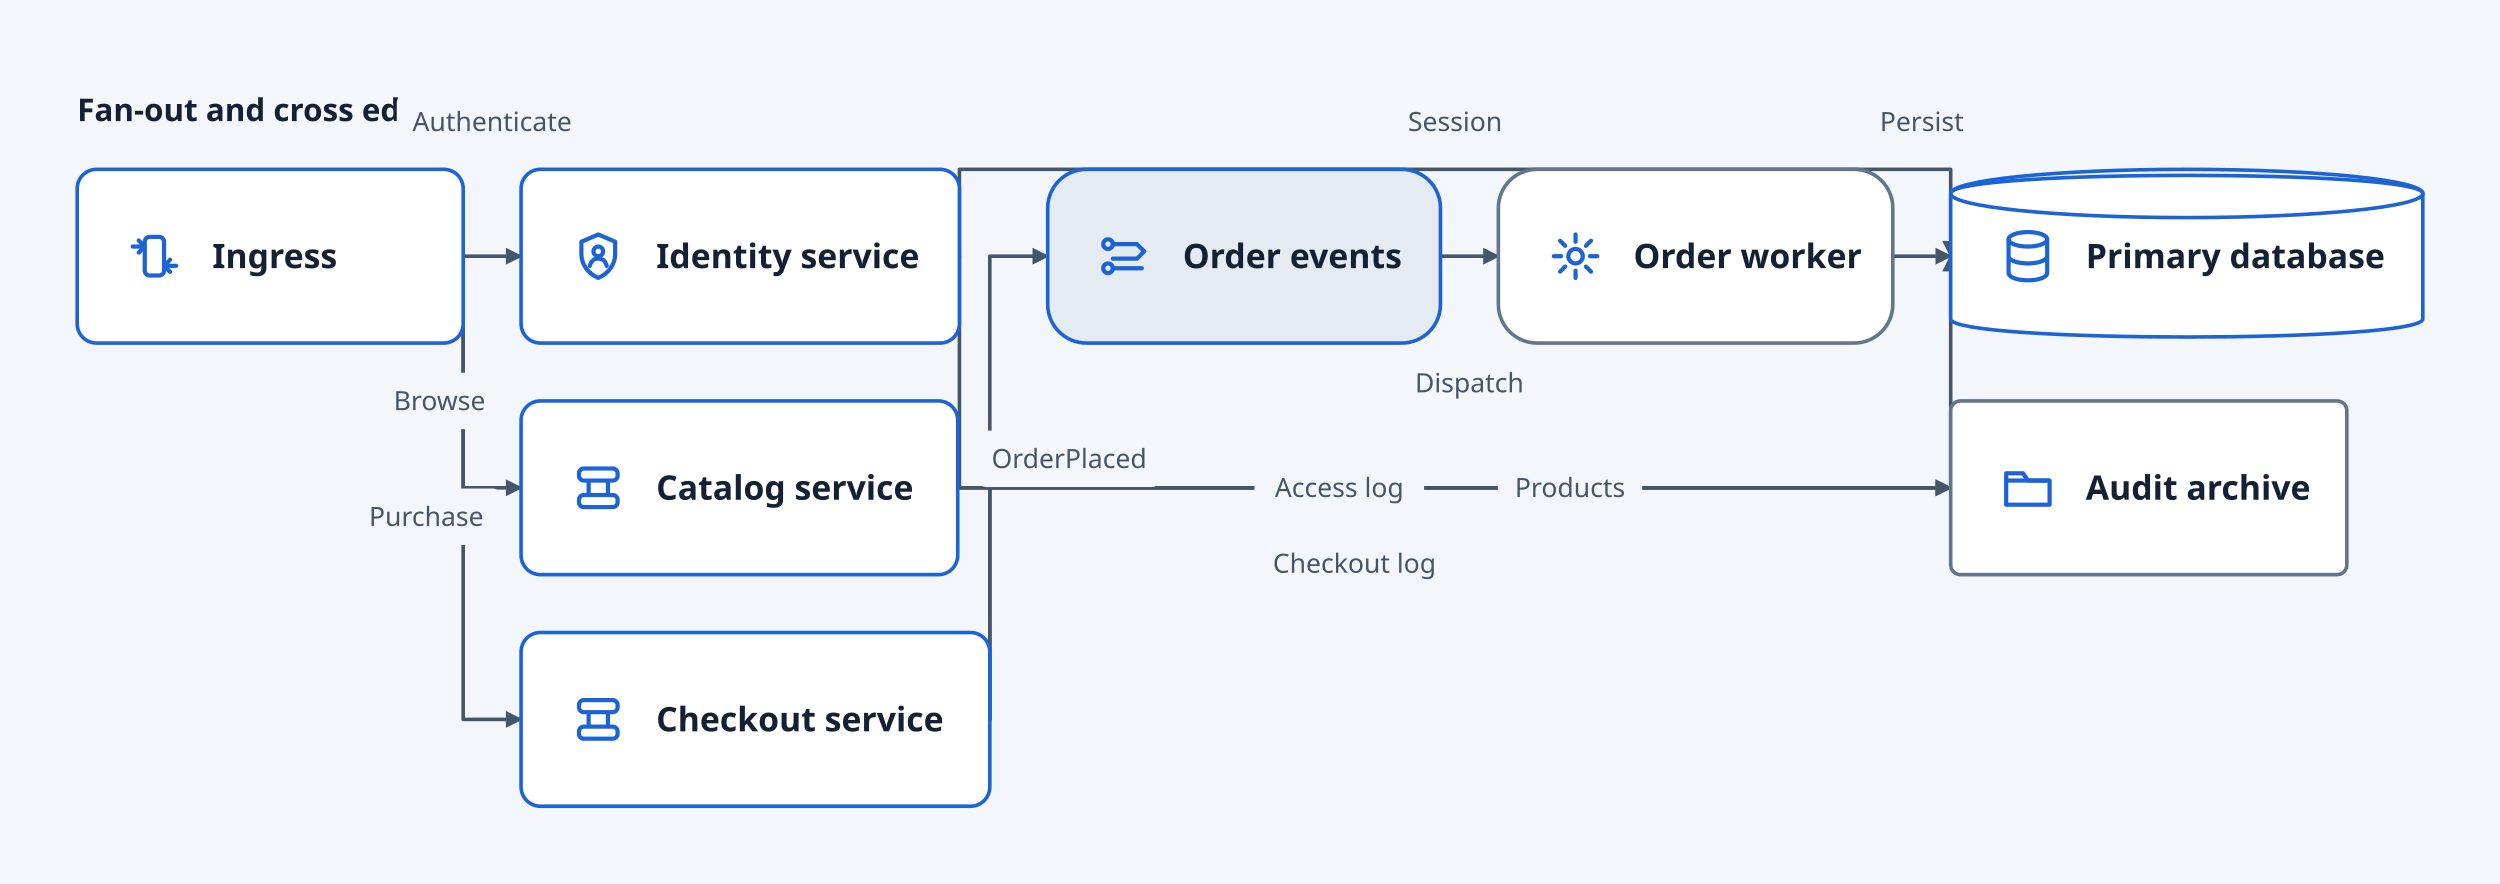
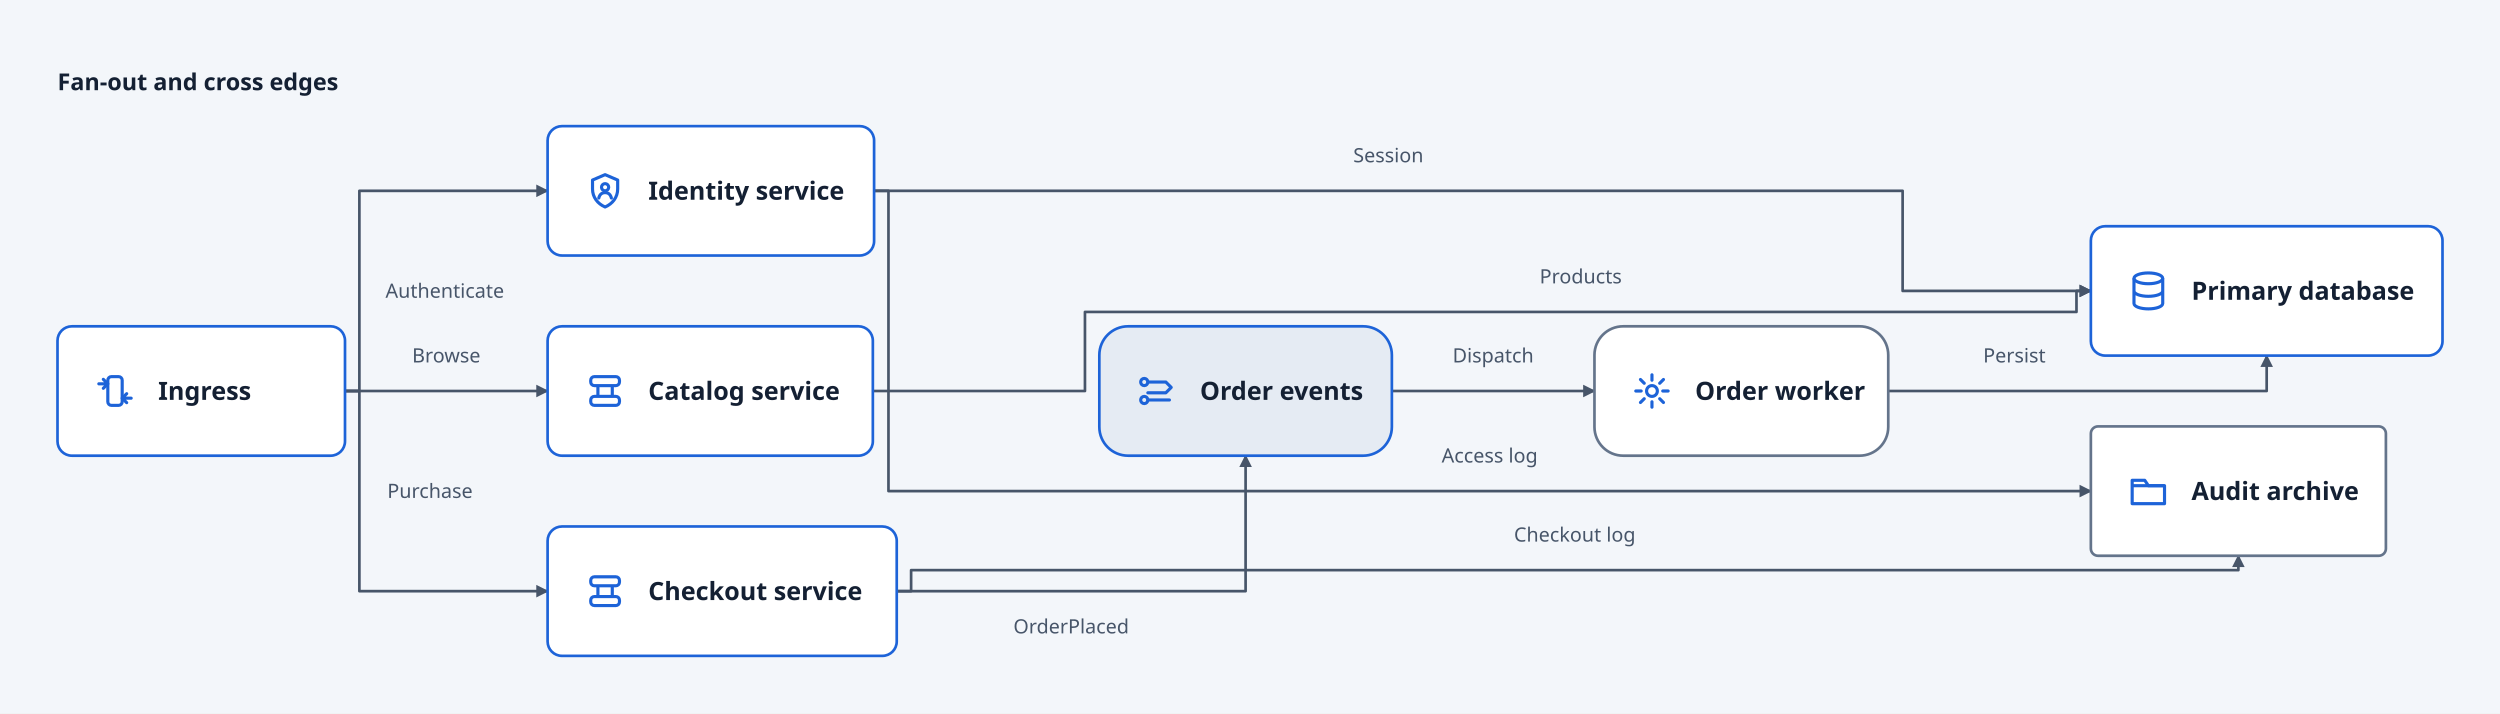
- <svg xmlns="http://www.w3.org/2000/svg" width="1036.3" height="366.2" viewBox="0 0 1036300 366200" role="img" aria-labelledby="stack-title stack-description" data-engine-version="0.7.0" data-theme-id="default" data-theme-version="0.5.0" data-theme-revision="sha256:3bfd66e1a96628b29b95b7273b54373bcce952f7285aefa506b4255a629eaf53">
-   <rect x="0" y="0" width="1036300" height="366200" fill="#F3F6FA" />
+ <svg xmlns="http://www.w3.org/2000/svg" width="1391.3" height="397" viewBox="0 0 1391.3 397" role="img" aria-labelledby="stack-title stack-description" data-engine-version="0.8.0" data-theme-id="default" data-theme-version="0.6.0" data-theme-revision="sha256:4d4e9dcda36bf2a5187a233c0be74c9e9302f41d5021e1fa2a73712837ff55c1">
+   <rect x="0" y="0" width="1391.3" height="397" fill="#F3F6FA" />
  <defs>
-     <marker id="stack-arrow" markerUnits="userSpaceOnUse" markerWidth="7000" markerHeight="7000" refX="9000" refY="5000" viewBox="0 0 10000 10000" orient="auto-start-reverse">
+     <marker id="stack-arrow" markerUnits="userSpaceOnUse" markerWidth="7" markerHeight="7" refX="9000" refY="5000" viewBox="0 0 10000 10000" orient="auto-start-reverse">
      <path d="M 0 0 L 10000 5000 L 0 10000 z" fill="#475569" />
    </marker>
  </defs>
-   <text x="32000" y="50200" fill="#142033" font-family="system-ui" font-size="13000" font-weight="600">Fan-out and cross edges</text>
+   <text x="32" y="50.2" fill="#142033" font-family="system-ui" font-size="13" font-weight="600">Fan-out and cross edges</text>
  <g data-stack-layer="groups">
  </g>
  <g data-stack-layer="edges">
    <g role="group" aria-label="Ingress flows to Identity service: Authenticate" data-edge-kind="request" data-edge-direction="forward">
-       <polyline points="192000,106200 216000,106200" fill="none" stroke="#475569" stroke-width="1500" stroke-linecap="round" stroke-linejoin="round" marker-end="url(#stack-arrow)" />
+       <polyline points="192,217.6 200,217.6 200,106.2 304.75,106.2" fill="none" stroke="#475569" stroke-width="1.5" stroke-linecap="round" stroke-linejoin="round" marker-end="url(#stack-arrow)" />
    </g>
    <g role="group" aria-label="Ingress flows to Catalog service: Browse" data-edge-kind="request" data-edge-direction="forward">
-       <polyline points="192000,106200 192000,202200 216000,202200" fill="none" stroke="#475569" stroke-width="1500" stroke-linecap="round" stroke-linejoin="round" marker-end="url(#stack-arrow)" />
+       <polyline points="192,217.6 304.75,217.6" fill="none" stroke="#475569" stroke-width="1.5" stroke-linecap="round" stroke-linejoin="round" marker-end="url(#stack-arrow)" />
    </g>
    <g role="group" aria-label="Ingress flows to Checkout service: Purchase" data-edge-kind="request" data-edge-direction="forward">
-       <polyline points="192000,106200 192000,298200 216000,298200" fill="none" stroke="#475569" stroke-width="1500" stroke-linecap="round" stroke-linejoin="round" marker-end="url(#stack-arrow)" />
+       <polyline points="192,217.6 200,217.6 200,329 304.75,329" fill="none" stroke="#475569" stroke-width="1.5" stroke-linecap="round" stroke-linejoin="round" marker-end="url(#stack-arrow)" />
    </g>
    <g role="group" aria-label="Identity service flows to Primary database: Session" data-edge-kind="data" data-edge-direction="forward">
-       <polyline points="397700,106200 397700,70200 808600,70200 808600,106200" fill="none" stroke="#475569" stroke-width="1500" stroke-linecap="round" stroke-linejoin="round" marker-end="url(#stack-arrow)" />
+       <polyline points="486.45,106.2 1058.85,106.2 1058.85,161.9 1163.6,161.9" fill="none" stroke="#475569" stroke-width="1.5" stroke-linecap="round" stroke-linejoin="round" marker-end="url(#stack-arrow)" />
    </g>
    <g role="group" aria-label="Catalog service flows to Primary database: Products" data-edge-kind="data" data-edge-direction="forward">
-       <polyline points="397000,202200 808600,202200 808600,106200" fill="none" stroke="#475569" stroke-width="1500" stroke-linecap="round" stroke-linejoin="round" marker-end="url(#stack-arrow)" />
+       <polyline points="485.75,217.6 603.8,217.6 603.8,173.6 1155.6,173.6 1155.6,161.9 1163.6,161.9" fill="none" stroke="#475569" stroke-width="1.5" stroke-linecap="round" stroke-linejoin="round" marker-end="url(#stack-arrow)" />
    </g>
    <g role="group" aria-label="Checkout service flows to Order events: OrderPlaced" data-edge-kind="event" data-edge-direction="forward">
-       <polyline points="410300,298200 410300,106200 434300,106200" fill="none" stroke="#475569" stroke-width="1500" stroke-linecap="round" stroke-linejoin="round" marker-end="url(#stack-arrow)" />
+       <polyline points="499.05,329 693.2,329 693.2,253.6" fill="none" stroke="#475569" stroke-width="1.5" stroke-linecap="round" stroke-linejoin="round" marker-end="url(#stack-arrow)" />
    </g>
    <g role="group" aria-label="Order events flows to Order worker: Dispatch" data-edge-kind="event" data-edge-direction="forward">
-       <polyline points="597100,106200 621100,106200" fill="none" stroke="#475569" stroke-width="1500" stroke-linecap="round" stroke-linejoin="round" marker-end="url(#stack-arrow)" />
+       <polyline points="774.6,217.6 887.35,217.6" fill="none" stroke="#475569" stroke-width="1.5" stroke-linecap="round" stroke-linejoin="round" marker-end="url(#stack-arrow)" />
    </g>
    <g role="group" aria-label="Order worker flows to Primary database: Persist" data-edge-kind="data" data-edge-direction="forward">
-       <polyline points="784600,106200 808600,106200" fill="none" stroke="#475569" stroke-width="1500" stroke-linecap="round" stroke-linejoin="round" marker-end="url(#stack-arrow)" />
+       <polyline points="1050.85,217.6 1261.45,217.6 1261.45,197.9" fill="none" stroke="#475569" stroke-width="1.5" stroke-linecap="round" stroke-linejoin="round" marker-end="url(#stack-arrow)" />
    </g>
    <g role="group" aria-label="Identity service flows to Audit archive: Access log" data-edge-kind="data" data-edge-direction="forward">
-       <polyline points="397700,106200 397700,202200 808600,202200" fill="none" stroke="#475569" stroke-width="1500" stroke-linecap="round" stroke-linejoin="round" marker-end="url(#stack-arrow)" />
+       <polyline points="486.45,106.2 494.45,106.2 494.45,273.3 1163.6,273.3" fill="none" stroke="#475569" stroke-width="1.5" stroke-linecap="round" stroke-linejoin="round" marker-end="url(#stack-arrow)" />
    </g>
    <g role="group" aria-label="Checkout service flows to Audit archive: Checkout log" data-edge-kind="data" data-edge-direction="forward">
-       <polyline points="410300,298200 410300,202200 808600,202200" fill="none" stroke="#475569" stroke-width="1500" stroke-linecap="round" stroke-linejoin="round" marker-end="url(#stack-arrow)" />
+       <polyline points="499.05,329 507.05,329 507.05,317.3 1245.7,317.3 1245.7,309.3" fill="none" stroke="#475569" stroke-width="1.5" stroke-linecap="round" stroke-linejoin="round" marker-end="url(#stack-arrow)" />
    </g>
  </g>
  <g data-stack-layer="nodes">
    <g role="group" aria-label="Ingress" data-stack-id="ingress" data-node-kind="service">
-       <rect x="32000" y="70200" width="160000" height="72000" rx="8000" fill="#FFFFFF" stroke="#1D63D8" stroke-width="1500" />
-       <svg x="52000" y="94200" width="24000" height="24000" viewBox="0 0 24 24" color="#1D63D8" aria-hidden="true" focusable="false" data-icon-id="gateway">
+       <rect x="32" y="181.6" width="160" height="72" rx="8" fill="#FFFFFF" stroke="#1D63D8" stroke-width="1.5" />
+       <svg x="52" y="205.6" width="24" height="24" viewBox="0 0 24 24" color="#1D63D8" aria-hidden="true" focusable="false" data-icon-id="gateway">
        <rect x="8" y="4" width="8" height="16" rx="2" fill="none" stroke="currentColor" stroke-width="1.75" />
        <path d="M3 8h5M5.5 5.5 8 8l-2.5 2.5M21 16h-5M18.5 13.5 16 16l2.5 2.5" fill="none" stroke="currentColor" stroke-width="1.75" stroke-linecap="round" stroke-linejoin="round" />
      </svg>
-       <text x="88000" y="106200" dominant-baseline="middle" fill="#142033" font-family="system-ui" font-size="14000" font-weight="600">Ingress</text>
+       <text x="88" y="217.6" dominant-baseline="middle" fill="#142033" font-family="system-ui" font-size="14" font-weight="600">Ingress</text>
    </g>
    <g role="group" aria-label="Identity service" data-stack-id="auth" data-node-kind="service">
-       <rect x="216000" y="70200" width="181700" height="72000" rx="8000" fill="#FFFFFF" stroke="#1D63D8" stroke-width="1500" />
-       <svg x="236000" y="94200" width="24000" height="24000" viewBox="0 0 24 24" color="#1D63D8" aria-hidden="true" focusable="false" data-icon-id="identity">
+       <rect x="304.75" y="70.2" width="181.7" height="72" rx="8" fill="#FFFFFF" stroke="#1D63D8" stroke-width="1.5" />
+       <svg x="324.75" y="94.2" width="24" height="24" viewBox="0 0 24 24" color="#1D63D8" aria-hidden="true" focusable="false" data-icon-id="identity">
        <path d="M12 3 5 6v5c0 4.5 2.8 8.2 7 10 4.2-1.8 7-5.5 7-10V6l-7-3Z" fill="none" stroke="currentColor" stroke-width="1.75" stroke-linejoin="round" />
        <circle cx="12" cy="10" r="2" fill="none" stroke="currentColor" stroke-width="1.75" />
        <path d="M8.5 16c.5-2 1.7-3 3.5-3s3 1 3.5 3" fill="none" stroke="currentColor" stroke-width="1.75" stroke-linecap="round" />
      </svg>
-       <text x="272000" y="106200" dominant-baseline="middle" fill="#142033" font-family="system-ui" font-size="14000" font-weight="600">Identity service</text>
+       <text x="360.75" y="106.2" dominant-baseline="middle" fill="#142033" font-family="system-ui" font-size="14" font-weight="600">Identity service</text>
    </g>
    <g role="group" aria-label="Catalog service" data-stack-id="catalog" data-node-kind="service">
-       <rect x="216000" y="166200" width="181000" height="72000" rx="8000" fill="#FFFFFF" stroke="#1D63D8" stroke-width="1500" />
-       <svg x="236000" y="190200" width="24000" height="24000" viewBox="0 0 24 24" color="#1D63D8" aria-hidden="true" focusable="false" data-icon-id="kind-service">
+       <rect x="304.75" y="181.6" width="181" height="72" rx="8" fill="#FFFFFF" stroke="#1D63D8" stroke-width="1.5" />
+       <svg x="324.75" y="205.6" width="24" height="24" viewBox="0 0 24 24" color="#1D63D8" aria-hidden="true" focusable="false" data-icon-id="kind-service">
        <rect x="4" y="4" width="16" height="5" rx="2" fill="none" stroke="currentColor" stroke-width="1.75" />
        <rect x="4" y="15" width="16" height="5" rx="2" fill="none" stroke="currentColor" stroke-width="1.75" />
        <path d="M8 9v6M16 9v6" fill="none" stroke="currentColor" stroke-width="1.75" />
      </svg>
-       <text x="272000" y="202200" dominant-baseline="middle" fill="#142033" font-family="system-ui" font-size="14000" font-weight="600">Catalog service</text>
+       <text x="360.75" y="217.6" dominant-baseline="middle" fill="#142033" font-family="system-ui" font-size="14" font-weight="600">Catalog service</text>
    </g>
    <g role="group" aria-label="Checkout service" data-stack-id="checkout" data-node-kind="service">
-       <rect x="216000" y="262200" width="194300" height="72000" rx="8000" fill="#FFFFFF" stroke="#1D63D8" stroke-width="1500" />
-       <svg x="236000" y="286200" width="24000" height="24000" viewBox="0 0 24 24" color="#1D63D8" aria-hidden="true" focusable="false" data-icon-id="kind-service">
+       <rect x="304.75" y="293" width="194.3" height="72" rx="8" fill="#FFFFFF" stroke="#1D63D8" stroke-width="1.5" />
+       <svg x="324.75" y="317" width="24" height="24" viewBox="0 0 24 24" color="#1D63D8" aria-hidden="true" focusable="false" data-icon-id="kind-service">
        <rect x="4" y="4" width="16" height="5" rx="2" fill="none" stroke="currentColor" stroke-width="1.75" />
        <rect x="4" y="15" width="16" height="5" rx="2" fill="none" stroke="currentColor" stroke-width="1.75" />
        <path d="M8 9v6M16 9v6" fill="none" stroke="currentColor" stroke-width="1.75" />
      </svg>
-       <text x="272000" y="298200" dominant-baseline="middle" fill="#142033" font-family="system-ui" font-size="14000" font-weight="600">Checkout service</text>
+       <text x="360.75" y="329" dominant-baseline="middle" fill="#142033" font-family="system-ui" font-size="14" font-weight="600">Checkout service</text>
    </g>
    <g role="group" aria-label="Order events" data-stack-id="events" data-node-kind="queue">
-       <rect x="434300" y="70200" width="162800" height="72000" rx="16000" fill="#E5EBF3" stroke="#1D63D8" stroke-width="1500" />
-       <svg x="454300" y="94200" width="24000" height="24000" viewBox="0 0 24 24" color="#1D63D8" aria-hidden="true" focusable="false" data-icon-id="kind-queue">
+       <rect x="611.8" y="181.6" width="162.8" height="72" rx="16" fill="#E5EBF3" stroke="#1D63D8" stroke-width="1.5" />
+       <svg x="631.8" y="205.6" width="24" height="24" viewBox="0 0 24 24" color="#1D63D8" aria-hidden="true" focusable="false" data-icon-id="kind-queue">
        <circle cx="5" cy="7" r="2" fill="none" stroke="currentColor" stroke-width="1.75" />
        <circle cx="5" cy="17" r="2" fill="none" stroke="currentColor" stroke-width="1.75" />
        <path d="M7 7h10l3 3-3 3H7M7 17h12" fill="none" stroke="currentColor" stroke-width="1.75" stroke-linecap="round" stroke-linejoin="round" />
      </svg>
-       <text x="490300" y="106200" dominant-baseline="middle" fill="#142033" font-family="system-ui" font-size="14000" font-weight="600">Order events</text>
+       <text x="667.8" y="217.6" dominant-baseline="middle" fill="#142033" font-family="system-ui" font-size="14" font-weight="600">Order events</text>
    </g>
    <g role="group" aria-label="Order worker" data-stack-id="worker" data-node-kind="worker">
-       <rect x="621100" y="70200" width="163500" height="72000" rx="16000" fill="#FFFFFF" stroke="#64748B" stroke-width="1500" />
-       <svg x="641100" y="94200" width="24000" height="24000" viewBox="0 0 24 24" color="#1D63D8" aria-hidden="true" focusable="false" data-icon-id="kind-worker">
+       <rect x="887.35" y="181.6" width="163.5" height="72" rx="16" fill="#FFFFFF" stroke="#64748B" stroke-width="1.5" />
+       <svg x="907.35" y="205.6" width="24" height="24" viewBox="0 0 24 24" color="#1D63D8" aria-hidden="true" focusable="false" data-icon-id="kind-worker">
        <circle cx="12" cy="12" r="3" fill="none" stroke="currentColor" stroke-width="1.75" />
        <path d="M12 3v3M12 18v3M3 12h3M18 12h3M5.6 5.6l2.1 2.1M16.3 16.3l2.1 2.1M18.4 5.6l-2.1 2.1M7.7 16.3l-2.1 2.1" fill="none" stroke="currentColor" stroke-width="1.75" stroke-linecap="round" />
      </svg>
-       <text x="677100" y="106200" dominant-baseline="middle" fill="#142033" font-family="system-ui" font-size="14000" font-weight="600">Order worker</text>
+       <text x="943.35" y="217.6" dominant-baseline="middle" fill="#142033" font-family="system-ui" font-size="14" font-weight="600">Order worker</text>
    </g>
    <g role="group" aria-label="Primary database" data-stack-id="database" data-node-kind="database">
-       <path d="M 808600 80200 V 132200 C 808600 142200 1004300 142200 1004300 132200 V 80200 C 1004300 70200 808600 70200 808600 80200 Z" fill="#FFFFFF" stroke="#1D63D8" stroke-width="1500" />
-       <ellipse cx="906450" cy="80200" rx="97850" ry="10000" fill="none" stroke="#1D63D8" stroke-width="1500" />
-       <svg x="828600" y="94200" width="24000" height="24000" viewBox="0 0 24 24" color="#1D63D8" aria-hidden="true" focusable="false" data-icon-id="kind-database">
+       <rect x="1163.6" y="125.9" width="195.7" height="72" rx="8" fill="#FFFFFF" stroke="#1D63D8" stroke-width="1.5" />
+       <svg x="1183.6" y="149.9" width="24" height="24" viewBox="0 0 24 24" color="#1D63D8" aria-hidden="true" focusable="false" data-icon-id="kind-database">
        <ellipse cx="12" cy="5" rx="8" ry="3" fill="none" stroke="currentColor" stroke-width="1.75" />
        <path d="M4 5v7c0 1.7 3.6 3 8 3s8-1.3 8-3V5M4 12v7c0 1.7 3.6 3 8 3s8-1.3 8-3v-7" fill="none" stroke="currentColor" stroke-width="1.75" />
      </svg>
-       <text x="864600" y="106200" dominant-baseline="middle" fill="#142033" font-family="system-ui" font-size="14000" font-weight="600">Primary database</text>
+       <text x="1219.6" y="161.9" dominant-baseline="middle" fill="#142033" font-family="system-ui" font-size="14" font-weight="600">Primary database</text>
    </g>
    <g role="group" aria-label="Audit archive" data-stack-id="audit" data-node-kind="storage">
-       <rect x="808600" y="166200" width="164200" height="72000" rx="4000" fill="#FFFFFF" stroke="#64748B" stroke-width="1500" />
-       <svg x="828600" y="190200" width="24000" height="24000" viewBox="0 0 24 24" color="#1D63D8" aria-hidden="true" focusable="false" data-icon-id="kind-storage">
+       <rect x="1163.6" y="237.3" width="164.2" height="72" rx="4" fill="#FFFFFF" stroke="#64748B" stroke-width="1.5" />
+       <svg x="1183.6" y="261.3" width="24" height="24" viewBox="0 0 24 24" color="#1D63D8" aria-hidden="true" focusable="false" data-icon-id="kind-storage">
        <path d="M3 6h7l2 3h9v10H3V6Z" fill="none" stroke="currentColor" stroke-width="1.75" stroke-linejoin="round" />
        <path d="M3 9h18" fill="none" stroke="currentColor" stroke-width="1.75" />
      </svg>
-       <text x="864600" y="202200" dominant-baseline="middle" fill="#142033" font-family="system-ui" font-size="14000" font-weight="600">Audit archive</text>
+       <text x="1219.6" y="273.3" dominant-baseline="middle" fill="#142033" font-family="system-ui" font-size="14" font-weight="600">Audit archive</text>
    </g>
  </g>
  <g data-stack-layer="edge-labels" aria-hidden="true">
    <g data-edge-label="Authenticate">
-       <rect x="164450" y="38800" width="79100" height="23400" rx="4000" fill="#F3F6FA" />
-       <text x="204000" y="50500" text-anchor="middle" dominant-baseline="middle" fill="#475569" font-family="system-ui" font-size="11000">Authenticate</text>
+       <rect x="208" y="150.2" width="79.1" height="23.4" rx="4" fill="#F3F6FA" />
+       <text x="247.55" y="161.9" text-anchor="middle" dominant-baseline="middle" fill="#475569" font-family="system-ui" font-size="11">Authenticate</text>
    </g>
    <g data-edge-label="Browse">
-       <rect x="156400" y="154500" width="51600" height="23400" rx="4000" fill="#F3F6FA" />
-       <text x="182200" y="166200" text-anchor="middle" dominant-baseline="middle" fill="#475569" font-family="system-ui" font-size="11000">Browse</text>
+       <rect x="222.575" y="186.2" width="51.6" height="23.4" rx="4" fill="#F3F6FA" />
+       <text x="248.375" y="197.9" text-anchor="middle" dominant-baseline="middle" fill="#475569" font-family="system-ui" font-size="11">Browse</text>
    </g>
    <g data-edge-label="Purchase">
-       <rect x="145400" y="202500" width="62600" height="23400" rx="4000" fill="#F3F6FA" />
-       <text x="176700" y="214200" text-anchor="middle" dominant-baseline="middle" fill="#475569" font-family="system-ui" font-size="11000">Purchase</text>
+       <rect x="208" y="261.6" width="62.6" height="23.4" rx="4" fill="#F3F6FA" />
+       <text x="239.3" y="273.3" text-anchor="middle" dominant-baseline="middle" fill="#475569" font-family="system-ui" font-size="11">Purchase</text>
    </g>
    <g data-edge-label="Session">
-       <rect x="575975" y="38800" width="54350" height="23400" rx="4000" fill="#F3F6FA" />
-       <text x="603150" y="50500" text-anchor="middle" dominant-baseline="middle" fill="#475569" font-family="system-ui" font-size="11000">Session</text>
+       <rect x="745.475" y="74.8" width="54.35" height="23.4" rx="4" fill="#F3F6FA" />
+       <text x="772.65" y="86.5" text-anchor="middle" dominant-baseline="middle" fill="#475569" font-family="system-ui" font-size="11">Session</text>
    </g>
    <g data-edge-label="Products">
-       <rect x="620875" y="190500" width="59850" height="23400" rx="4000" fill="#F3F6FA" />
-       <text x="650800" y="202200" text-anchor="middle" dominant-baseline="middle" fill="#475569" font-family="system-ui" font-size="11000">Products</text>
+       <rect x="849.775" y="142.2" width="59.85" height="23.4" rx="4" fill="#F3F6FA" />
+       <text x="879.7" y="153.9" text-anchor="middle" dominant-baseline="middle" fill="#475569" font-family="system-ui" font-size="11">Products</text>
    </g>
    <g data-edge-label="OrderPlaced">
-       <rect x="405000" y="178500" width="76350" height="23400" rx="4000" fill="#F3F6FA" />
-       <text x="443175" y="190200" text-anchor="middle" dominant-baseline="middle" fill="#475569" font-family="system-ui" font-size="11000">OrderPlaced</text>
+       <rect x="557.95" y="337" width="76.35" height="23.4" rx="4" fill="#F3F6FA" />
+       <text x="596.125" y="348.7" text-anchor="middle" dominant-baseline="middle" fill="#475569" font-family="system-ui" font-size="11">OrderPlaced</text>
    </g>
    <g data-edge-label="Dispatch">
-       <rect x="580000" y="147100" width="58200" height="23400" rx="4000" fill="#F3F6FA" />
-       <text x="609100" y="158800" text-anchor="middle" dominant-baseline="middle" fill="#475569" font-family="system-ui" font-size="11000">Dispatch</text>
+       <rect x="801.875" y="186.2" width="58.2" height="23.4" rx="4" fill="#F3F6FA" />
+       <text x="830.975" y="197.9" text-anchor="middle" dominant-baseline="middle" fill="#475569" font-family="system-ui" font-size="11">Dispatch</text>
    </g>
    <g data-edge-label="Persist">
-       <rect x="771900" y="38800" width="49400" height="23400" rx="4000" fill="#F3F6FA" />
-       <text x="796600" y="50500" text-anchor="middle" dominant-baseline="middle" fill="#475569" font-family="system-ui" font-size="11000">Persist</text>
+       <rect x="1096.35" y="186.2" width="49.4" height="23.4" rx="4" fill="#F3F6FA" />
+       <text x="1121.05" y="197.9" text-anchor="middle" dominant-baseline="middle" fill="#475569" font-family="system-ui" font-size="11">Persist</text>
    </g>
    <g data-edge-label="Access log">
-       <rect x="520000" y="190500" width="70300" height="23400" rx="4000" fill="#F3F6FA" />
-       <text x="555150" y="202200" text-anchor="middle" dominant-baseline="middle" fill="#475569" font-family="system-ui" font-size="11000">Access log</text>
+       <rect x="793.875" y="241.9" width="70.3" height="23.4" rx="4" fill="#F3F6FA" />
+       <text x="829.025" y="253.6" text-anchor="middle" dominant-baseline="middle" fill="#475569" font-family="system-ui" font-size="11">Access log</text>
    </g>
    <g data-edge-label="Checkout log">
-       <rect x="521075" y="221900" width="80750" height="23400" rx="4000" fill="#F3F6FA" />
-       <text x="561450" y="233600" text-anchor="middle" dominant-baseline="middle" fill="#475569" font-family="system-ui" font-size="11000">Checkout log</text>
+       <rect x="836" y="285.9" width="80.75" height="23.4" rx="4" fill="#F3F6FA" />
+       <text x="876.375" y="297.6" text-anchor="middle" dominant-baseline="middle" fill="#475569" font-family="system-ui" font-size="11">Checkout log</text>
    </g>
  </g>
</svg>
